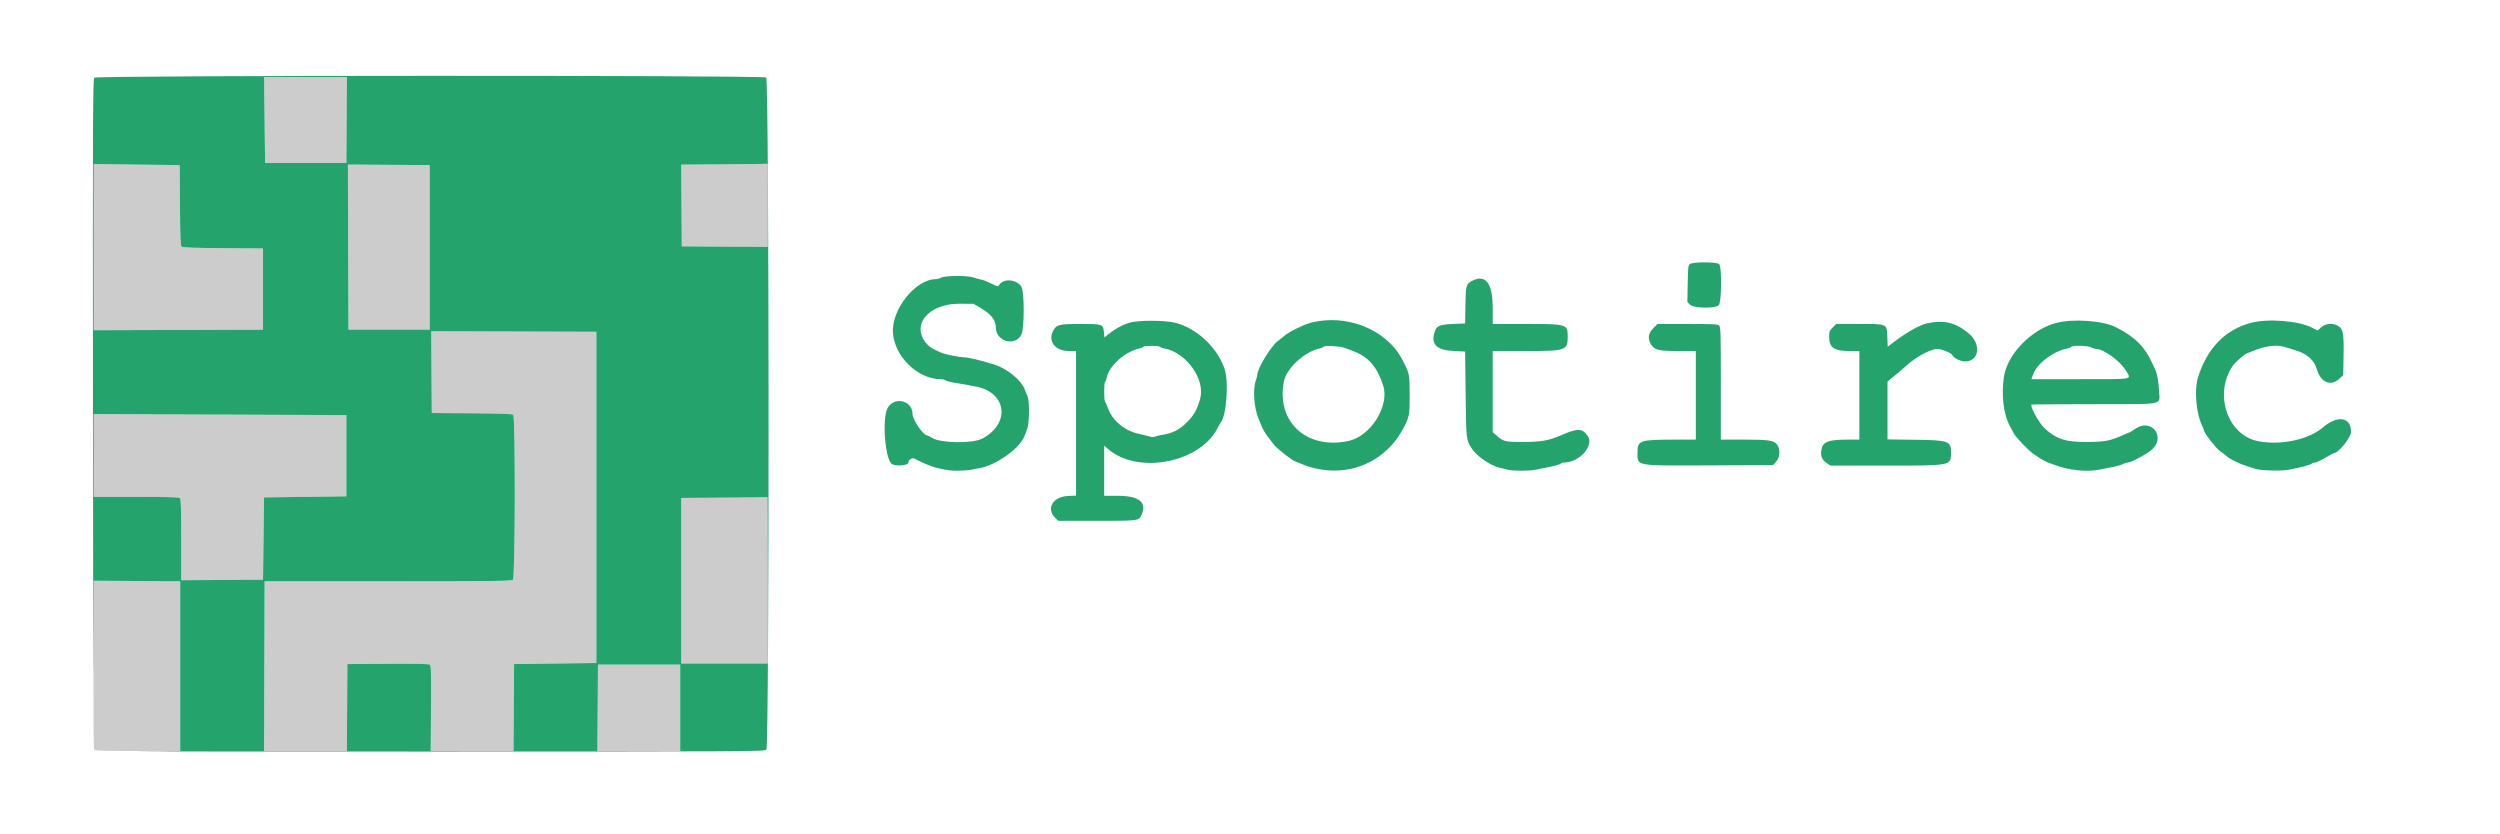
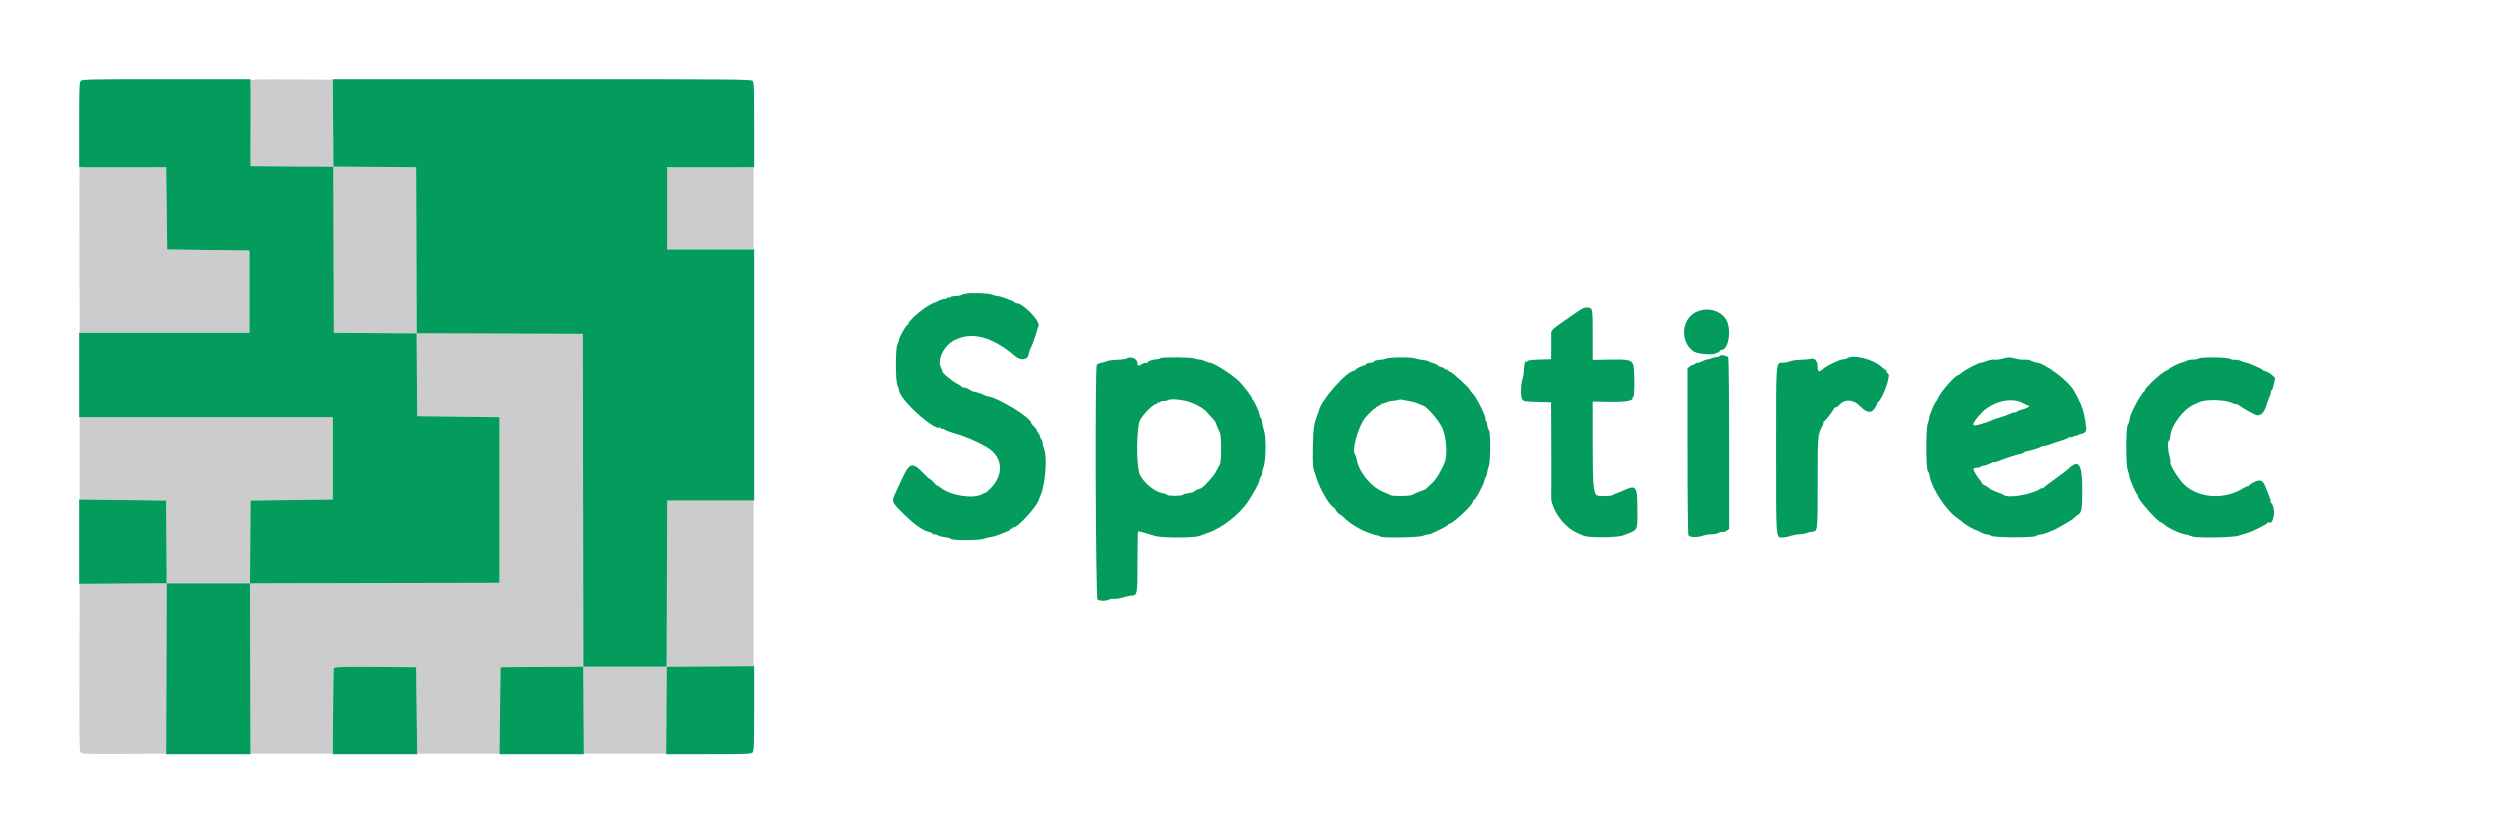
<svg xmlns="http://www.w3.org/2000/svg" id="svg" version="1.1" width="400" height="133.333" viewBox="0, 0, 400,133.333">
  <g id="svgg">
-     <path id="path0" d="M42.333 19.208 L 42.417 26.083 48.917 26.083 L 55.417 26.083 55.460 19.208 L 55.504 12.333 48.877 12.333 L 42.250 12.333 42.333 19.208 M15.000 39.543 L 15.000 52.835 28.542 52.793 L 42.083 52.750 42.083 46.250 L 42.083 39.750 35.681 39.706 C 31.329 39.677,29.209 39.604,29.058 39.479 C 28.883 39.334,28.828 37.961,28.794 32.856 L 28.750 26.417 21.875 26.333 L 15.000 26.250 15.000 39.543 M115.873 26.292 L 108.996 26.337 109.040 32.877 L 109.083 39.417 115.958 39.460 L 122.833 39.504 122.833 32.835 C 122.833 29.167,122.815 26.185,122.792 26.206 C 122.769 26.228,119.655 26.267,115.873 26.292 M55.707 39.540 L 55.750 52.750 62.250 52.750 L 68.750 52.750 68.750 39.583 L 68.750 26.417 62.207 26.373 L 55.665 26.329 55.707 39.540 M69.040 59.541 L 69.083 66.083 75.485 66.127 C 79.872 66.157,81.958 66.229,82.110 66.356 C 82.475 66.658,82.437 92.373,82.071 92.738 C 81.836 92.973,79.793 93.000,62.073 93.000 L 42.337 93.000 42.294 106.583 L 42.250 120.167 48.873 120.167 L 55.496 120.167 55.540 113.208 L 55.583 106.250 62.064 106.206 C 66.767 106.175,68.608 106.215,68.776 106.355 C 68.968 106.514,68.999 107.709,68.962 113.357 L 68.917 120.167 75.540 120.167 L 82.163 120.167 82.207 113.208 L 82.250 106.250 88.833 106.167 L 95.417 106.083 95.417 79.583 L 95.417 53.083 82.206 53.041 L 68.996 52.998 69.040 59.541 M15.000 72.875 L 15.000 79.500 21.800 79.500 C 26.867 79.500,28.651 79.551,28.800 79.700 C 28.949 79.849,29.000 81.560,29.000 86.369 L 29.000 92.837 35.542 92.794 L 42.083 92.750 42.167 86.167 L 42.250 79.583 48.833 79.500 L 55.417 79.417 55.417 72.917 L 55.417 66.417 35.208 66.333 L 15.000 66.250 15.000 72.875 M115.875 79.625 L 109.000 79.670 109.000 92.919 L 109.000 106.167 115.917 106.167 L 122.833 106.167 122.833 92.833 C 122.833 85.500,122.815 79.518,122.792 79.540 C 122.769 79.562,119.656 79.600,115.875 79.625 M14.960 106.250 C 14.936 113.583,14.974 119.711,15.044 119.868 C 15.161 120.129,15.727 120.153,22.002 120.163 L 28.833 120.173 28.833 106.590 L 28.833 93.007 21.919 92.962 L 15.004 92.917 14.960 106.250 M95.629 113.250 L 95.583 120.167 102.208 120.167 L 108.833 120.167 108.833 113.250 L 108.833 106.333 102.254 106.333 L 95.674 106.333 95.629 113.250 " stroke="none" fill="#cccccc" fill-rule="evenodd" />
-     <path id="path1" d="M15.095 12.429 C 14.858 12.666,14.837 17.729,14.874 66.054 C 14.896 95.403,14.934 113.454,14.958 106.167 L 15.002 92.917 21.918 92.962 L 28.833 93.007 28.833 106.585 L 28.833 120.163 22.292 120.209 C 18.694 120.234,39.729 120.254,69.036 120.252 C 119.966 120.250,122.335 120.237,122.619 119.952 C 123.106 119.465,123.080 12.759,122.593 12.403 C 122.075 12.024,15.474 12.049,15.095 12.429 M55.460 19.208 L 55.417 26.083 48.917 26.083 L 42.417 26.083 42.333 19.208 L 42.250 12.333 48.877 12.333 L 55.504 12.333 55.460 19.208 M28.794 32.856 C 28.828 37.961,28.883 39.334,29.058 39.479 C 29.209 39.604,31.329 39.677,35.681 39.706 L 42.083 39.750 42.083 46.250 L 42.083 52.750 28.542 52.793 L 15.000 52.835 15.000 39.543 L 15.000 26.250 21.875 26.333 L 28.750 26.417 28.794 32.856 M122.833 32.835 L 122.833 39.504 115.958 39.460 L 109.083 39.417 109.040 32.877 L 108.996 26.337 115.873 26.292 C 119.655 26.267,122.769 26.228,122.792 26.206 C 122.815 26.185,122.833 29.167,122.833 32.835 M68.750 39.583 L 68.750 52.750 62.250 52.750 L 55.750 52.750 55.707 39.540 L 55.665 26.329 62.207 26.373 L 68.750 26.417 68.750 39.583 M270.407 42.236 C 270.112 42.452,270.079 42.728,270.031 45.400 L 269.979 48.327 270.398 48.747 C 270.982 49.330,274.438 49.395,275.000 48.833 C 275.455 48.379,275.516 42.707,275.071 42.262 C 274.710 41.901,270.895 41.880,270.407 42.236 M150.606 44.418 C 150.343 44.555,149.951 44.667,149.734 44.667 C 146.474 44.667,142.592 49.546,142.873 53.291 C 143.157 57.074,146.869 60.667,150.493 60.667 C 150.827 60.667,151.180 60.747,151.278 60.845 C 151.376 60.943,151.897 61.096,152.436 61.186 C 154.719 61.565,155.141 61.641,156.267 61.874 C 161.118 62.877,161.652 67.804,157.167 70.175 C 155.615 70.995,150.497 70.923,149.133 70.062 C 148.789 69.845,148.442 69.667,148.364 69.667 C 147.725 69.667,146.000 67.152,146.000 66.220 C 146.000 64.033,143.001 63.371,141.998 65.338 C 141.107 67.083,141.613 73.476,142.702 74.239 C 143.292 74.653,145.313 74.481,145.339 74.015 C 145.369 73.479,146.021 73.142,146.459 73.436 C 147.027 73.817,149.050 74.663,149.833 74.847 C 151.560 75.254,152.030 75.319,153.250 75.316 C 153.983 75.315,154.958 75.240,155.417 75.149 C 155.875 75.059,156.475 74.946,156.750 74.897 C 159.344 74.441,163.089 71.803,163.863 69.887 C 164.004 69.536,164.220 68.987,164.344 68.667 C 164.692 67.760,164.748 64.249,164.427 63.467 C 164.284 63.118,164.046 62.541,163.899 62.183 C 163.293 60.714,161.045 58.926,159.021 58.305 C 156.738 57.604,154.873 57.167,154.169 57.167 C 153.602 57.167,151.245 56.702,150.750 56.493 C 149.291 55.875,148.851 55.622,148.394 55.138 C 145.605 52.181,148.428 48.566,153.500 48.598 L 155.750 48.612 156.833 49.235 C 158.547 50.221,159.333 51.211,159.333 52.381 C 159.333 54.625,162.374 55.499,163.420 53.555 C 163.909 52.646,163.920 46.698,163.434 45.894 C 162.687 44.660,160.487 44.493,159.855 45.622 C 159.707 45.887,159.604 45.866,158.607 45.370 C 158.009 45.072,157.272 44.786,156.968 44.733 C 156.665 44.680,156.134 44.531,155.788 44.402 C 154.897 44.068,151.255 44.079,150.606 44.418 M235.550 44.928 C 234.586 45.420,234.513 45.684,234.462 48.863 L 234.417 51.750 232.500 51.833 C 230.210 51.933,229.816 52.122,229.492 53.280 C 228.964 55.164,229.923 56.036,232.667 56.167 L 234.417 56.250 234.500 63.083 C 234.588 70.316,234.591 70.339,235.427 71.677 C 236.241 72.980,238.447 74.510,240.000 74.850 C 240.321 74.920,240.883 75.056,241.250 75.152 C 242.084 75.369,244.670 75.372,245.667 75.157 C 246.079 75.067,246.792 74.927,247.250 74.843 C 248.561 74.606,249.569 74.328,249.742 74.157 C 249.829 74.071,250.071 74.000,250.280 74.000 C 252.737 74.000,255.139 71.237,254.008 69.711 C 253.117 68.510,252.421 68.497,249.812 69.628 C 247.795 70.504,246.550 70.719,243.500 70.717 C 240.910 70.717,240.523 70.626,239.586 69.801 L 238.833 69.138 238.833 62.653 L 238.833 56.167 244.007 56.167 C 250.546 56.167,250.833 56.072,250.833 53.917 C 250.833 51.851,250.778 51.833,244.175 51.833 L 238.833 51.833 238.833 49.245 C 238.833 45.313,237.704 43.828,235.550 44.928 M180.633 51.655 C 179.538 52.005,178.380 52.642,177.396 53.435 L 176.708 53.988 176.626 53.133 C 176.503 51.853,176.446 51.833,172.843 51.834 C 169.355 51.835,168.970 51.941,168.445 53.047 C 167.669 54.683,168.903 56.167,171.039 56.167 L 172.167 56.167 172.167 67.732 L 172.167 79.298 170.875 79.358 C 168.443 79.471,167.338 81.364,168.833 82.858 L 169.308 83.333 175.498 83.333 C 182.078 83.333,182.157 83.324,182.582 82.503 C 183.632 80.472,182.332 79.333,178.961 79.333 L 176.667 79.333 176.667 75.320 L 176.667 71.307 177.330 71.875 C 182.142 75.994,192.115 74.008,194.869 68.382 C 195.026 68.061,195.227 67.712,195.315 67.606 C 196.240 66.490,196.631 61.090,195.935 59.036 C 194.777 55.622,191.558 52.575,188.149 51.669 C 186.434 51.213,182.042 51.205,180.633 51.655 M209.636 51.670 C 208.448 51.994,206.190 53.121,205.500 53.733 C 205.271 53.936,204.804 54.306,204.464 54.556 C 203.372 55.354,201.173 58.962,201.164 59.971 C 201.163 60.124,201.054 60.550,200.921 60.917 C 200.433 62.273,200.641 65.242,201.343 66.917 C 201.419 67.100,201.648 67.662,201.851 68.167 C 202.054 68.671,202.492 69.421,202.826 69.833 C 203.160 70.246,203.605 70.830,203.816 71.132 C 204.180 71.653,206.638 73.606,207.167 73.794 C 207.304 73.842,207.717 74.010,208.083 74.165 C 214.480 76.875,221.292 74.567,224.492 68.605 C 225.494 66.738,225.566 66.363,225.549 63.083 C 225.533 59.825,225.521 59.772,224.376 57.559 C 221.861 52.700,215.369 50.106,209.636 51.670 M328.933 51.685 C 324.976 52.739,321.153 56.707,320.624 60.309 C 320.191 63.259,320.562 66.304,321.582 68.167 C 321.757 68.487,322.035 69.014,322.199 69.336 C 322.510 69.950,324.601 72.133,325.353 72.629 C 325.592 72.787,326.080 73.110,326.436 73.347 C 326.792 73.584,327.346 73.874,327.667 73.992 C 327.987 74.110,328.550 74.318,328.917 74.453 C 331.031 75.237,333.927 75.539,335.750 75.167 C 336.300 75.054,337.087 74.902,337.500 74.828 C 338.571 74.637,339.369 74.415,339.785 74.193 C 339.983 74.087,340.293 74.000,340.475 74.000 C 341.042 74.000,343.780 72.486,344.447 71.803 C 346.500 69.700,344.115 66.915,341.689 68.583 C 341.223 68.904,340.808 69.167,340.768 69.167 C 340.727 69.167,340.332 69.329,339.889 69.528 C 337.614 70.551,336.812 70.705,333.750 70.714 C 330.522 70.723,329.116 70.279,327.282 68.671 C 326.392 67.891,325.000 65.496,325.000 64.744 C 325.000 64.702,329.446 64.667,334.880 64.667 C 346.610 64.667,345.557 64.872,345.451 62.608 C 345.380 61.105,345.155 59.803,344.864 59.217 C 344.783 59.052,344.583 58.617,344.422 58.250 C 343.221 55.525,341.589 53.886,338.552 52.353 C 336.445 51.289,331.666 50.957,328.933 51.685 M360.152 51.656 C 356.019 52.760,353.167 55.689,351.686 60.354 C 351.063 62.314,351.372 66.098,352.313 68.042 C 352.508 68.444,352.667 68.854,352.667 68.955 C 352.667 69.289,354.619 71.777,355.189 72.168 C 355.498 72.380,355.938 72.718,356.167 72.920 C 356.803 73.479,358.307 74.218,359.667 74.640 C 359.988 74.739,360.512 74.905,360.833 75.009 C 361.706 75.291,364.931 75.393,366.083 75.175 C 368.365 74.744,369.647 74.401,369.908 74.151 C 369.995 74.068,370.222 74.000,370.412 74.000 C 370.602 74.000,371.334 73.662,372.038 73.250 C 372.743 72.837,373.369 72.500,373.429 72.500 C 374.152 72.500,376.167 69.990,376.167 69.089 C 376.167 66.714,373.988 66.381,371.651 68.399 C 369.396 70.346,364.886 71.299,361.291 70.587 C 356.392 69.618,354.177 63.055,357.227 58.548 C 357.633 57.949,359.296 56.500,359.578 56.500 C 359.629 56.500,359.988 56.363,360.377 56.195 C 362.429 55.310,364.354 55.085,365.744 55.566 C 366.114 55.694,366.754 55.895,367.167 56.013 C 369.105 56.565,370.265 57.586,370.719 59.139 C 371.323 61.202,372.912 61.863,374.273 60.616 L 374.917 60.026 374.971 56.954 C 375.035 53.358,374.907 52.642,374.117 52.160 C 373.257 51.636,372.144 51.717,371.415 52.357 L 370.819 52.881 369.923 52.427 C 367.730 51.318,362.860 50.934,360.152 51.656 M308.315 51.739 C 307.216 51.980,305.103 53.149,303.308 54.508 L 302.032 55.474 301.974 53.972 C 301.889 51.761,302.041 51.833,297.465 51.833 L 293.800 51.833 293.233 52.400 C 292.717 52.917,292.667 53.054,292.667 53.951 C 292.667 55.614,293.472 56.167,295.895 56.167 L 297.500 56.167 297.500 63.250 L 297.500 70.333 295.542 70.337 C 292.391 70.344,291.536 70.725,291.392 72.189 C 291.304 73.072,291.563 73.611,292.319 74.120 L 292.883 74.500 301.816 74.499 C 312.254 74.498,312.141 74.520,312.161 72.466 C 312.179 70.561,311.819 70.428,306.458 70.361 L 302.000 70.305 302.000 65.671 L 302.000 61.038 303.125 60.120 C 303.744 59.615,304.522 58.951,304.856 58.643 C 306.490 57.133,308.874 55.833,310.010 55.833 C 310.638 55.833,312.230 56.484,312.359 56.793 C 312.555 57.261,313.666 57.833,314.378 57.833 C 316.686 57.833,317.060 55.061,314.984 53.333 C 312.896 51.595,311.018 51.147,308.315 51.739 M264.520 52.520 C 263.734 53.305,263.603 54.137,264.125 55.032 C 264.692 56.003,265.320 56.167,268.493 56.167 L 271.333 56.167 271.333 63.250 L 271.333 70.333 267.708 70.341 C 262.343 70.351,262.000 70.475,262.000 72.398 C 262.000 74.611,261.472 74.516,273.558 74.462 L 283.694 74.417 284.180 73.872 C 284.824 73.151,284.880 71.766,284.292 71.084 C 283.743 70.448,282.983 70.342,278.958 70.337 L 275.333 70.333 275.333 61.345 C 275.333 53.396,275.303 52.327,275.071 52.095 C 274.845 51.869,274.151 51.833,270.008 51.833 L 265.206 51.833 264.520 52.520 M95.417 79.583 L 95.417 106.083 88.833 106.167 L 82.250 106.250 82.207 113.208 L 82.163 120.167 75.540 120.167 L 68.917 120.167 68.962 113.357 C 68.999 107.709,68.968 106.514,68.776 106.355 C 68.608 106.215,66.767 106.175,62.064 106.206 L 55.583 106.250 55.540 113.208 L 55.496 120.167 48.873 120.167 L 42.250 120.167 42.294 106.583 L 42.337 93.000 62.073 93.000 C 79.793 93.000,81.836 92.973,82.071 92.738 C 82.437 92.373,82.475 66.658,82.110 66.356 C 81.958 66.229,79.872 66.157,75.485 66.127 L 69.083 66.083 69.040 59.541 L 68.996 52.998 82.206 53.041 L 95.417 53.083 95.417 79.583 M185.572 55.481 C 185.622 55.562,185.942 55.681,186.283 55.745 C 189.873 56.419,192.931 60.781,191.999 63.902 C 191.490 65.607,191.044 66.403,189.994 67.479 C 188.728 68.777,187.663 69.319,185.833 69.598 C 185.421 69.661,184.950 69.781,184.786 69.865 C 184.603 69.959,184.284 69.953,183.953 69.850 C 183.658 69.758,182.854 69.557,182.167 69.404 C 179.881 68.893,177.986 67.294,177.246 65.250 C 177.081 64.792,176.882 64.345,176.806 64.258 C 176.619 64.046,176.627 61.211,176.814 61.095 C 176.896 61.045,177.011 60.745,177.070 60.429 C 177.419 58.567,180.000 56.258,182.290 55.759 C 182.587 55.694,182.872 55.572,182.925 55.487 C 183.046 55.290,185.450 55.285,185.572 55.481 M215.167 55.660 C 215.487 55.782,216.124 56.024,216.582 56.198 C 218.959 57.103,220.351 58.717,221.308 61.678 C 222.362 64.941,219.319 69.802,215.750 70.558 C 209.022 71.983,204.147 67.467,205.433 61.000 C 205.846 58.921,208.706 56.287,211.123 55.759 C 211.420 55.694,211.709 55.566,211.765 55.475 C 211.906 55.247,214.441 55.385,215.167 55.660 M334.606 55.582 C 334.869 55.719,335.225 55.832,335.399 55.832 C 336.615 55.836,339.359 57.870,340.215 59.401 C 340.981 60.772,341.594 60.667,332.841 60.667 L 325.016 60.667 325.300 59.898 C 325.953 58.130,328.490 56.213,330.790 55.750 C 331.087 55.690,331.372 55.572,331.425 55.487 C 331.584 55.230,334.073 55.304,334.606 55.582 M55.417 72.917 L 55.417 79.417 48.833 79.500 L 42.250 79.583 42.167 86.167 L 42.083 92.750 35.542 92.794 L 29.000 92.837 29.000 86.369 C 29.000 81.560,28.949 79.849,28.800 79.700 C 28.651 79.551,26.867 79.500,21.800 79.500 L 15.000 79.500 15.000 72.875 L 15.000 66.250 35.208 66.333 L 55.417 66.417 55.417 72.917 M122.833 92.833 L 122.833 106.167 115.917 106.167 L 109.000 106.167 109.000 92.919 L 109.000 79.670 115.875 79.625 C 119.656 79.600,122.769 79.562,122.792 79.540 C 122.815 79.518,122.833 85.500,122.833 92.833 M108.833 113.250 L 108.833 120.167 102.208 120.167 L 95.583 120.167 95.629 113.250 L 95.674 106.333 102.254 106.333 L 108.833 106.333 108.833 113.250 " stroke="none" fill="#24a46c" fill-rule="evenodd" />
+     <path id="path0" d="M40.077 12.873 C 40.032 12.989,40.016 16.121,40.040 19.834 L 40.083 26.583 46.707 26.627 L 53.331 26.670 53.374 39.960 L 53.417 53.250 60.040 53.294 L 66.663 53.337 66.706 59.960 L 66.750 66.583 73.333 66.667 L 79.917 66.750 79.917 80.000 L 79.917 93.250 59.956 93.292 L 39.996 93.335 40.040 86.709 L 40.083 80.083 46.667 80.000 L 53.250 79.917 53.250 73.333 L 53.250 66.750 33.000 66.750 L 12.750 66.750 12.750 73.333 L 12.750 79.917 19.667 80.000 L 26.583 80.083 26.627 86.707 L 26.670 93.330 19.710 93.373 L 12.750 93.417 12.711 106.783 C 12.677 118.561,12.703 120.179,12.926 120.402 C 13.146 120.622,14.071 120.651,19.882 120.620 L 26.583 120.583 26.626 106.958 L 26.669 93.333 33.333 93.333 L 39.998 93.333 40.041 106.958 L 40.083 120.583 46.667 120.583 L 53.250 120.583 53.333 113.667 L 53.417 106.750 60.000 106.750 L 66.583 106.750 66.667 113.667 L 66.750 120.583 73.333 120.583 L 79.917 120.583 80.000 113.667 L 80.083 106.750 86.707 106.706 L 93.330 106.663 93.373 113.623 L 93.417 120.583 100.000 120.583 L 106.583 120.583 106.627 113.627 L 106.670 106.670 113.627 106.627 L 120.583 106.583 120.583 93.333 L 120.583 80.083 113.667 80.083 L 106.750 80.083 106.707 93.375 L 106.665 106.667 100.000 106.667 L 93.334 106.667 93.292 80.042 L 93.250 53.417 79.959 53.374 L 66.669 53.331 66.626 40.041 L 66.583 26.750 59.960 26.706 L 53.337 26.663 53.293 19.706 L 53.250 12.750 46.704 12.706 C 41.553 12.672,40.140 12.708,40.077 12.873 M12.744 26.873 C 12.700 26.989,12.683 32.971,12.707 40.167 L 12.750 53.250 26.333 53.250 L 39.917 53.250 39.917 46.667 L 39.917 40.083 33.333 40.000 L 26.750 39.917 26.667 33.333 L 26.583 26.750 19.704 26.706 C 14.289 26.672,12.807 26.708,12.744 26.873 M106.743 26.874 C 106.699 26.989,106.682 29.972,106.706 33.500 L 106.750 39.917 113.667 39.917 L 120.583 39.917 120.583 33.333 L 120.583 26.750 113.704 26.706 C 108.282 26.672,106.807 26.708,106.743 26.874 " stroke="none" fill="#cccccc" fill-rule="evenodd" />
+     <path id="path1" d="M12.929 12.929 C 12.699 13.158,12.667 14.029,12.667 19.970 L 12.667 26.750 19.625 26.750 L 26.583 26.750 26.667 33.333 L 26.750 39.917 33.333 40.000 L 39.917 40.083 39.917 46.667 L 39.917 53.250 26.292 53.250 L 12.667 53.250 12.667 60.000 L 12.667 66.750 32.958 66.750 L 53.250 66.750 53.250 73.333 L 53.250 79.917 46.667 80.000 L 40.083 80.083 40.040 86.708 L 39.996 93.333 33.333 93.333 L 26.670 93.333 26.627 86.708 L 26.583 80.083 19.625 80.000 L 12.667 79.917 12.667 86.667 L 12.667 93.417 19.669 93.371 L 26.671 93.326 26.627 106.996 L 26.583 120.667 33.333 120.667 L 40.083 120.667 40.040 107.001 L 39.996 93.335 59.956 93.292 L 79.917 93.250 79.917 80.000 L 79.917 66.750 73.333 66.667 L 66.750 66.583 66.706 59.957 L 66.663 53.331 79.956 53.374 L 93.250 53.417 93.292 80.040 L 93.334 106.663 86.709 106.706 L 80.083 106.750 80.000 113.708 L 79.917 120.667 86.667 120.667 L 93.417 120.667 93.371 113.667 L 93.326 106.667 100.000 106.667 L 106.674 106.667 106.629 113.667 L 106.583 120.667 113.363 120.667 C 119.304 120.667,120.175 120.634,120.405 120.405 C 120.634 120.175,120.667 119.304,120.667 113.363 L 120.667 106.583 113.666 106.629 L 106.665 106.674 106.707 93.379 L 106.750 80.083 113.708 80.083 L 120.667 80.083 120.667 60.000 L 120.667 39.917 113.708 39.917 L 106.750 39.917 106.750 33.333 L 106.750 26.750 113.708 26.750 L 120.667 26.750 120.667 19.970 C 120.667 14.029,120.634 13.158,120.405 12.929 C 120.168 12.692,116.880 12.667,86.696 12.667 L 53.250 12.667 53.295 19.669 L 53.340 26.670 46.712 26.627 L 40.083 26.583 40.083 19.625 L 40.083 12.667 26.637 12.667 C 14.635 12.667,13.162 12.695,12.929 12.929 M66.626 40.044 L 66.669 53.337 60.043 53.294 L 53.417 53.250 53.374 39.956 L 53.331 26.663 59.957 26.706 L 66.583 26.750 66.626 40.044 M154.494 46.977 C 154.170 47.046,153.814 47.159,153.702 47.228 C 153.590 47.298,153.197 47.358,152.830 47.363 C 152.463 47.369,152.120 47.440,152.069 47.522 C 152.019 47.605,151.912 47.632,151.833 47.583 C 151.754 47.535,151.643 47.571,151.585 47.664 C 151.527 47.757,151.300 47.833,151.079 47.833 C 150.858 47.833,150.412 47.982,150.088 48.164 C 149.765 48.346,149.500 48.459,149.500 48.416 C 149.500 48.372,148.994 48.643,148.375 49.018 C 147.189 49.736,145.333 51.425,145.333 51.786 C 145.333 51.904,145.262 52.000,145.175 52.000 C 144.977 52.000,143.833 54.022,143.833 54.372 C 143.833 54.513,143.723 54.840,143.589 55.099 C 143.248 55.757,143.256 61.033,143.599 61.697 C 143.728 61.946,143.833 62.265,143.833 62.406 C 143.833 63.834,149.653 69.125,150.400 68.377 C 150.455 68.323,150.500 68.372,150.500 68.486 C 150.500 68.601,150.594 68.660,150.708 68.619 C 150.823 68.577,151.029 68.636,151.167 68.749 C 151.304 68.863,151.867 69.086,152.417 69.245 C 152.967 69.404,153.529 69.577,153.667 69.628 C 153.804 69.679,153.954 69.734,154.000 69.750 C 155.608 70.305,157.694 71.331,158.502 71.963 C 160.468 73.500,160.504 76.066,158.589 78.042 C 158.167 78.477,157.768 78.834,157.703 78.834 C 157.637 78.835,157.359 78.952,157.084 79.096 C 155.650 79.843,152.162 79.299,150.561 78.078 C 150.265 77.852,149.975 77.667,149.917 77.667 C 149.859 77.667,149.622 77.442,149.391 77.167 C 149.160 76.892,148.906 76.667,148.827 76.667 C 148.748 76.667,148.207 76.179,147.626 75.583 C 145.978 73.894,145.524 74.027,144.356 76.542 C 144.069 77.160,143.608 78.148,143.333 78.735 C 142.610 80.281,142.604 80.262,144.510 82.161 C 146.268 83.912,147.680 84.911,148.680 85.111 C 148.948 85.165,149.167 85.274,149.167 85.354 C 149.167 85.434,149.339 85.500,149.550 85.500 C 149.761 85.500,150.012 85.579,150.109 85.676 C 150.206 85.773,150.652 85.892,151.101 85.941 C 151.550 85.990,152.022 86.117,152.150 86.223 C 152.483 86.498,156.760 86.483,157.419 86.204 C 157.695 86.088,158.183 85.965,158.502 85.931 C 158.822 85.897,159.458 85.721,159.917 85.539 C 160.375 85.357,160.956 85.126,161.208 85.025 C 161.460 84.924,161.667 84.760,161.667 84.661 C 161.667 84.562,161.742 84.527,161.833 84.583 C 161.925 84.640,162.000 84.607,162.000 84.510 C 162.000 84.413,162.066 84.352,162.147 84.375 C 162.737 84.542,166.157 80.761,166.254 79.833 C 166.259 79.787,166.380 79.487,166.523 79.167 C 167.252 77.535,167.582 73.093,167.067 71.855 C 166.939 71.546,166.833 71.120,166.833 70.908 C 166.833 70.697,166.740 70.425,166.625 70.304 C 166.510 70.182,166.393 69.933,166.363 69.750 C 166.334 69.567,166.222 69.341,166.113 69.249 C 166.005 69.157,165.895 68.970,165.869 68.833 C 165.842 68.696,165.636 68.418,165.410 68.216 C 165.185 68.014,165.000 67.781,165.000 67.697 C 165.000 66.861,159.736 63.620,158.034 63.408 C 157.823 63.382,157.561 63.287,157.450 63.197 C 157.276 63.054,155.898 62.622,155.667 62.637 C 155.621 62.640,155.349 62.498,155.064 62.321 C 154.778 62.145,154.384 62.000,154.189 62.000 C 153.993 62.000,153.833 61.940,153.833 61.867 C 153.833 61.793,153.491 61.567,153.073 61.364 C 152.297 60.987,150.592 59.519,150.748 59.363 C 150.796 59.316,150.736 59.121,150.615 58.930 C 149.855 57.729,150.957 55.335,152.682 54.441 C 155.479 52.989,158.794 53.866,162.464 57.028 C 163.340 57.783,164.483 57.573,164.586 56.639 C 164.611 56.407,164.716 56.075,164.819 55.901 C 165.071 55.472,165.850 53.337,165.914 52.896 C 165.943 52.701,166.051 52.383,166.155 52.189 C 166.549 51.452,163.608 48.409,162.602 48.513 C 162.521 48.522,162.408 48.463,162.352 48.384 C 162.189 48.152,160.128 47.377,159.616 47.355 C 159.359 47.345,158.984 47.247,158.783 47.139 C 158.354 46.909,155.348 46.795,154.494 46.977 M252.159 50.033 C 251.472 50.519,250.362 51.289,249.692 51.745 C 248.563 52.512,248.129 52.955,248.184 53.285 C 248.196 53.357,248.197 54.329,248.186 55.444 L 248.167 57.471 246.327 57.527 C 244.918 57.570,244.450 57.642,244.330 57.833 C 244.243 57.971,244.169 58.008,244.167 57.917 C 244.148 57.307,243.838 58.420,243.836 59.104 C 243.834 59.574,243.732 60.249,243.607 60.604 C 243.297 61.492,243.277 63.525,243.574 63.932 C 243.778 64.211,244.074 64.257,245.986 64.308 L 248.167 64.367 248.196 71.642 C 248.212 75.643,248.207 79.195,248.185 79.536 C 248.116 80.614,249.116 82.612,250.335 83.831 C 251.207 84.703,251.898 85.129,253.417 85.735 C 254.262 86.071,258.746 86.030,259.667 85.676 C 262.192 84.708,261.983 85.079,261.983 81.555 C 261.983 77.813,261.811 77.545,259.948 78.394 C 259.472 78.610,258.896 78.844,258.667 78.914 C 258.438 78.984,258.156 79.116,258.041 79.208 C 257.809 79.394,255.805 79.438,255.522 79.264 C 254.945 78.907,254.833 77.546,254.833 70.845 L 254.833 64.250 257.380 64.299 C 259.979 64.350,261.301 64.143,261.208 63.699 C 261.185 63.590,261.242 63.500,261.333 63.500 C 261.561 63.500,261.551 59.030,261.323 58.374 C 261.048 57.585,260.560 57.477,257.529 57.533 L 254.833 57.583 254.833 53.562 C 254.833 49.216,254.844 49.268,253.912 49.191 C 253.531 49.160,253.101 49.366,252.159 50.033 M271.407 49.906 C 268.998 51.033,268.754 54.722,270.988 56.231 C 271.643 56.674,274.348 56.880,274.580 56.506 C 274.640 56.408,274.760 56.371,274.846 56.425 C 274.932 56.478,275.047 56.404,275.102 56.261 C 275.157 56.117,275.300 56.000,275.420 56.000 C 276.605 56.000,277.109 52.596,276.148 51.082 C 275.223 49.622,273.125 49.102,271.407 49.906 M275.167 56.959 C 275.167 57.034,274.933 57.114,274.648 57.135 C 274.363 57.157,273.993 57.248,273.826 57.337 C 273.659 57.427,273.385 57.500,273.217 57.500 C 273.049 57.500,272.640 57.646,272.307 57.824 C 271.975 58.002,271.659 58.104,271.606 58.050 C 271.552 57.996,271.382 58.057,271.228 58.185 C 271.075 58.312,270.904 58.401,270.849 58.383 C 270.795 58.364,270.581 58.476,270.375 58.631 L 270.000 58.912 270.003 72.165 C 270.004 79.453,270.070 85.520,270.150 85.645 C 270.359 85.976,271.541 86.029,272.348 85.745 C 272.730 85.610,273.389 85.497,273.813 85.494 C 274.237 85.491,274.767 85.386,274.992 85.262 C 275.216 85.138,275.498 85.074,275.618 85.120 C 275.738 85.166,276.022 85.081,276.249 84.932 L 276.663 84.662 276.663 71.066 C 276.663 63.208,276.599 57.351,276.511 57.187 C 276.356 56.898,275.167 56.697,275.167 56.959 M180.289 57.348 C 180.127 57.442,179.413 57.541,178.701 57.567 C 177.990 57.594,177.260 57.694,177.079 57.791 C 176.898 57.888,176.495 58.007,176.183 58.056 C 175.871 58.105,175.554 58.244,175.479 58.364 C 175.182 58.838,175.303 95.612,175.603 95.912 C 175.880 96.189,177.073 96.181,177.530 95.898 C 177.642 95.829,178.009 95.788,178.345 95.808 C 178.681 95.828,179.295 95.729,179.710 95.588 C 180.124 95.448,180.678 95.319,180.940 95.303 C 181.990 95.238,181.980 95.287,181.995 89.950 C 182.002 87.284,182.040 85.071,182.078 85.033 C 182.145 84.966,183.247 85.255,184.833 85.755 C 185.848 86.075,191.121 86.081,191.886 85.763 C 192.178 85.642,192.792 85.418,193.250 85.265 C 195.518 84.509,198.327 82.311,199.727 80.196 C 200.667 78.777,201.500 77.232,201.500 76.907 C 201.500 76.768,201.620 76.472,201.766 76.249 C 201.912 76.026,201.997 75.748,201.954 75.630 C 201.911 75.513,201.990 75.154,202.130 74.833 C 202.529 73.913,202.615 70.068,202.261 68.986 C 202.108 68.519,201.963 67.875,201.938 67.555 C 201.913 67.235,201.822 66.922,201.738 66.861 C 201.653 66.800,201.557 66.563,201.525 66.333 C 201.453 65.814,200.674 64.126,200.431 63.961 C 200.331 63.894,200.307 63.837,200.377 63.836 C 200.589 63.832,198.907 61.629,198.138 60.903 C 196.931 59.766,194.002 57.938,193.531 58.029 C 193.468 58.041,193.129 57.924,192.778 57.768 C 192.426 57.612,192.014 57.499,191.861 57.518 C 191.708 57.537,191.366 57.463,191.101 57.354 C 190.581 57.141,185.667 57.104,185.667 57.312 C 185.667 57.377,185.498 57.441,185.292 57.456 C 184.467 57.514,183.857 57.688,183.665 57.919 C 183.553 58.053,183.392 58.120,183.307 58.067 C 183.222 58.014,182.970 58.090,182.749 58.236 C 182.210 58.588,182.000 58.569,182.000 58.167 C 182.000 57.415,180.998 56.935,180.289 57.348 M221.754 57.374 C 221.582 57.471,221.110 57.563,220.706 57.580 C 220.302 57.597,219.913 57.705,219.842 57.820 C 219.771 57.934,219.665 58.022,219.606 58.014 C 219.548 58.006,219.481 58.006,219.458 58.014 C 219.435 58.022,219.241 58.047,219.026 58.070 C 218.812 58.094,218.578 58.207,218.508 58.321 C 218.437 58.435,218.348 58.503,218.309 58.473 C 218.192 58.379,216.833 59.041,216.833 59.192 C 216.833 59.270,216.736 59.333,216.616 59.333 C 215.514 59.333,211.270 64.150,211.036 65.667 C 211.029 65.712,210.936 65.975,210.829 66.250 C 210.215 67.829,210.117 68.494,210.057 71.500 C 210.012 73.796,210.054 74.754,210.223 75.250 C 210.347 75.617,210.545 76.217,210.662 76.583 C 211.194 78.251,212.702 80.829,213.347 81.174 C 213.523 81.268,213.667 81.417,213.667 81.506 C 213.667 81.681,214.271 82.333,214.433 82.333 C 214.488 82.333,214.741 82.540,214.996 82.792 C 216.378 84.159,218.676 85.353,220.667 85.739 C 220.713 85.748,220.831 85.806,220.929 85.869 C 221.299 86.105,227.020 85.996,227.629 85.742 C 227.947 85.609,228.349 85.500,228.523 85.500 C 228.696 85.500,228.968 85.430,229.127 85.345 C 229.286 85.259,229.923 84.953,230.542 84.664 C 231.160 84.375,231.667 84.070,231.667 83.986 C 231.667 83.902,231.738 83.833,231.825 83.833 C 232.403 83.833,235.667 80.802,235.667 80.265 C 235.667 80.139,235.767 79.997,235.890 79.950 C 236.166 79.844,237.448 77.403,237.526 76.833 C 237.558 76.604,237.654 76.366,237.740 76.304 C 237.826 76.242,237.912 75.956,237.932 75.669 C 237.952 75.381,238.069 74.907,238.192 74.615 C 238.496 73.896,238.509 69.162,238.209 68.800 C 238.094 68.662,237.987 68.332,237.970 68.066 C 237.953 67.801,237.859 67.478,237.761 67.349 C 237.663 67.221,237.608 67.108,237.639 67.099 C 237.947 67.010,236.383 63.767,235.656 62.988 C 235.387 62.700,235.167 62.404,235.167 62.329 C 235.167 62.126,232.290 59.500,232.067 59.500 C 231.961 59.500,231.781 59.388,231.668 59.252 C 231.555 59.115,231.396 59.045,231.314 59.095 C 231.233 59.145,231.167 59.116,231.167 59.029 C 231.167 58.895,230.944 58.795,230.371 58.669 C 230.305 58.655,230.137 58.542,230.000 58.418 C 229.862 58.294,229.525 58.139,229.250 58.073 C 228.975 58.008,228.661 57.884,228.553 57.799 C 228.445 57.714,228.032 57.618,227.636 57.585 C 227.240 57.552,226.699 57.442,226.434 57.341 C 225.832 57.111,222.179 57.137,221.754 57.374 M295.500 57.333 C 295.362 57.422,295.065 57.496,294.838 57.497 C 294.381 57.500,292.197 58.542,291.720 58.985 C 291.047 59.611,290.833 59.551,290.833 58.738 C 290.833 57.756,290.396 57.237,289.718 57.415 C 289.461 57.482,288.688 57.553,288.000 57.573 C 287.313 57.592,286.585 57.696,286.384 57.805 C 286.183 57.913,285.710 58.014,285.333 58.029 C 284.096 58.077,284.171 57.178,284.171 72.000 C 284.171 86.727,284.115 86.000,285.238 86.000 C 285.543 86.000,286.100 85.891,286.478 85.758 C 286.856 85.624,287.521 85.500,287.957 85.482 C 288.393 85.463,288.888 85.379,289.057 85.293 C 289.225 85.208,289.630 85.114,289.955 85.084 C 290.841 85.002,290.828 85.115,290.831 77.295 C 290.833 69.630,290.840 69.553,291.606 68.125 C 291.741 67.873,291.792 67.666,291.718 67.664 C 291.644 67.663,291.658 67.606,291.750 67.539 C 292.044 67.323,293.269 65.760,293.381 65.458 C 293.441 65.298,293.595 65.167,293.724 65.167 C 293.854 65.167,294.062 65.042,294.188 64.890 C 295.094 63.792,296.521 63.844,297.652 65.017 C 298.705 66.109,299.479 66.171,300.047 65.208 C 300.249 64.865,300.391 64.554,300.360 64.519 C 300.330 64.483,300.373 64.408,300.456 64.352 C 301.224 63.835,302.597 59.970,302.083 59.773 C 301.946 59.720,301.833 59.562,301.833 59.422 C 301.833 59.282,301.766 59.167,301.684 59.167 C 301.602 59.167,301.294 58.942,301.000 58.667 C 299.690 57.443,296.519 56.675,295.500 57.333 M320.305 57.411 C 319.877 57.529,319.330 57.588,319.091 57.542 C 318.851 57.496,318.302 57.597,317.869 57.765 C 317.437 57.934,317.024 58.055,316.952 58.034 C 316.724 57.968,314.358 59.189,313.911 59.603 C 313.676 59.821,313.425 60.000,313.355 60.000 C 312.884 60.000,310.576 62.597,310.117 63.641 C 310.011 63.884,309.876 64.121,309.818 64.167 C 309.692 64.267,309.157 65.293,309.167 65.417 C 309.170 65.464,309.063 65.717,308.929 65.977 C 308.794 66.237,308.686 66.593,308.690 66.767 C 308.693 66.941,308.584 67.383,308.447 67.750 C 308.120 68.626,308.130 74.971,308.459 75.367 C 308.574 75.505,308.700 75.836,308.739 76.101 C 309.035 78.104,311.396 81.707,313.225 82.947 C 313.605 83.205,313.956 83.468,314.004 83.531 C 314.225 83.825,316.107 84.911,316.290 84.851 C 316.313 84.844,316.596 84.987,316.921 85.169 C 317.245 85.351,317.662 85.500,317.847 85.500 C 318.032 85.500,318.401 85.613,318.667 85.750 C 319.245 86.049,325.589 86.046,325.798 85.746 C 325.863 85.653,326.166 85.553,326.471 85.524 C 326.776 85.496,327.301 85.352,327.638 85.205 C 327.975 85.057,328.287 84.926,328.333 84.912 C 328.964 84.727,331.763 83.080,331.955 82.782 C 332.026 82.673,332.233 82.501,332.417 82.400 C 333.071 82.041,333.162 81.552,333.164 78.386 C 333.168 74.226,332.602 73.375,330.927 75.020 C 330.738 75.205,329.796 75.921,328.834 76.609 C 327.873 77.298,327.030 77.949,326.962 78.056 C 326.894 78.163,326.837 78.185,326.836 78.106 C 326.834 78.027,326.665 78.070,326.458 78.203 C 325.010 79.138,321.338 79.765,320.613 79.202 C 320.505 79.118,320.006 78.907,319.503 78.733 C 319.001 78.559,318.454 78.282,318.288 78.118 C 318.122 77.954,317.800 77.749,317.572 77.663 C 317.345 77.576,317.109 77.373,317.050 77.211 C 316.990 77.049,316.893 76.879,316.834 76.833 C 316.518 76.586,315.664 75.140,315.751 74.999 C 315.807 74.908,316.069 74.833,316.333 74.833 C 316.598 74.833,316.860 74.758,316.917 74.667 C 316.973 74.575,317.185 74.500,317.387 74.500 C 317.590 74.500,318.027 74.354,318.359 74.176 C 318.692 73.998,319.003 73.892,319.052 73.940 C 319.100 73.989,319.389 73.921,319.695 73.789 C 320.502 73.440,322.851 72.668,323.311 72.600 C 323.527 72.568,323.752 72.476,323.811 72.396 C 323.869 72.316,324.067 72.230,324.250 72.204 C 324.822 72.126,326.409 71.631,326.575 71.479 C 326.662 71.399,326.903 71.333,327.111 71.333 C 327.319 71.333,327.735 71.227,328.036 71.097 C 328.337 70.967,329.033 70.730,329.583 70.571 C 330.133 70.411,330.739 70.180,330.930 70.056 C 331.121 69.933,331.325 69.881,331.384 69.940 C 331.443 69.999,331.606 69.953,331.746 69.837 C 331.886 69.721,332.000 69.675,332.000 69.735 C 332.000 69.796,332.155 69.762,332.344 69.661 C 332.533 69.560,332.841 69.447,333.028 69.411 C 333.670 69.288,333.868 68.982,333.774 68.259 C 333.445 65.726,333.171 64.923,331.798 62.466 C 330.910 60.876,327.031 58.000,325.775 58.000 C 325.652 58.000,325.310 57.880,325.015 57.733 C 324.712 57.581,324.252 57.499,323.956 57.542 C 323.668 57.584,323.054 57.518,322.591 57.395 C 321.589 57.128,321.326 57.130,320.305 57.411 M351.760 57.361 C 351.583 57.466,351.174 57.542,350.853 57.530 C 350.532 57.518,350.047 57.618,349.776 57.754 C 349.504 57.889,349.214 58.000,349.130 58.000 C 348.864 58.000,347.202 58.808,347.088 58.993 C 347.027 59.091,346.725 59.277,346.418 59.405 C 345.766 59.678,343.167 62.103,343.167 62.439 C 343.167 62.564,343.100 62.667,343.019 62.667 C 342.868 62.667,341.747 64.513,341.348 65.417 C 341.227 65.692,341.057 66.054,340.971 66.221 C 340.885 66.388,340.780 66.794,340.738 67.123 C 340.696 67.453,340.569 67.833,340.456 67.970 C 340.129 68.363,340.117 74.367,340.441 75.242 C 340.579 75.613,340.692 76.029,340.692 76.167 C 340.693 76.547,341.692 78.892,341.942 79.100 C 342.063 79.201,342.123 79.322,342.075 79.369 C 341.806 79.639,345.280 83.583,345.786 83.583 C 345.852 83.583,346.071 83.733,346.272 83.917 C 346.937 84.522,349.016 85.476,349.792 85.532 C 350.090 85.553,350.333 85.634,350.333 85.712 C 350.333 85.790,350.403 85.810,350.488 85.757 C 350.574 85.704,350.687 85.732,350.741 85.818 C 350.917 86.103,357.135 86.030,358.083 85.732 C 358.542 85.588,359.179 85.395,359.500 85.304 C 360.363 85.057,362.833 83.823,362.833 83.639 C 362.833 83.552,362.894 83.518,362.968 83.564 C 363.810 84.084,364.206 81.372,363.416 80.499 C 363.279 80.347,363.207 80.182,363.257 80.132 C 363.307 80.082,363.238 79.788,363.104 79.479 C 362.970 79.170,362.695 78.485,362.493 77.956 C 362.046 76.785,361.684 76.634,360.588 77.165 C 360.173 77.365,359.833 77.611,359.833 77.709 C 359.833 77.808,359.788 77.843,359.732 77.787 C 359.676 77.731,359.357 77.858,359.023 78.068 C 355.981 79.989,351.892 79.771,349.505 77.561 C 348.575 76.701,347.035 74.187,347.284 73.938 C 347.337 73.885,347.253 73.392,347.099 72.841 C 346.814 71.825,346.796 70.671,347.064 70.477 C 347.145 70.418,347.232 70.080,347.257 69.727 C 347.374 68.104,349.335 65.483,350.984 64.746 C 351.314 64.598,351.733 64.408,351.917 64.323 C 352.922 63.858,356.163 63.948,357.114 64.468 C 357.314 64.577,357.627 64.667,357.808 64.667 C 357.990 64.667,358.164 64.727,358.194 64.800 C 358.250 64.933,360.313 66.139,360.885 66.373 C 361.579 66.657,362.234 66.120,362.573 64.988 C 362.748 64.404,362.990 63.736,363.111 63.505 C 363.232 63.273,363.332 62.957,363.332 62.802 C 363.333 62.646,363.403 62.476,363.489 62.424 C 363.574 62.371,363.732 61.906,363.839 61.391 L 364.033 60.455 363.475 59.970 C 363.168 59.703,362.710 59.442,362.458 59.388 C 362.206 59.335,362.000 59.240,362.000 59.178 C 362.000 59.115,361.681 58.930,361.292 58.766 C 360.902 58.602,360.344 58.362,360.051 58.231 C 359.759 58.100,359.459 58.007,359.385 58.023 C 359.311 58.038,358.957 57.922,358.600 57.763 C 358.242 57.604,357.799 57.514,357.616 57.562 C 357.432 57.610,357.087 57.548,356.849 57.425 C 356.289 57.135,352.229 57.084,351.760 57.361 M189.667 64.123 C 190.705 64.333,192.318 65.146,192.917 65.762 C 193.668 66.535,194.427 67.401,194.473 67.539 C 194.625 67.989,195.038 68.968,195.186 69.230 C 195.448 69.694,195.432 74.068,195.167 74.333 C 195.121 74.379,194.870 74.843,194.610 75.364 C 194.194 76.198,192.403 78.153,192.040 78.170 C 191.808 78.181,191.000 78.581,191.000 78.686 C 191.000 78.743,190.628 78.840,190.174 78.900 C 189.719 78.960,189.302 79.082,189.247 79.171 C 189.120 79.377,186.885 79.385,186.759 79.181 C 186.707 79.097,186.378 78.981,186.028 78.921 C 184.780 78.710,183.007 77.265,182.375 75.943 C 181.783 74.703,181.803 68.471,182.403 67.227 C 182.816 66.372,184.498 64.667,184.930 64.667 C 185.060 64.667,185.167 64.587,185.167 64.490 C 185.167 64.393,185.236 64.357,185.322 64.410 C 185.407 64.462,185.524 64.429,185.582 64.336 C 185.639 64.243,185.926 64.166,186.218 64.164 C 186.511 64.163,186.862 64.085,187.000 63.992 C 187.264 63.814,188.415 63.870,189.667 64.123 M225.417 64.160 C 225.875 64.231,226.550 64.420,226.917 64.581 C 227.283 64.741,227.621 64.881,227.667 64.890 C 228.289 65.022,230.147 67.157,230.756 68.441 C 231.434 69.869,231.641 72.827,231.148 74.019 C 230.568 75.419,229.802 76.676,229.169 77.270 C 228.789 77.626,228.357 78.029,228.209 78.167 C 228.062 78.304,227.898 78.410,227.845 78.403 C 227.732 78.386,226.381 78.942,225.939 79.188 C 225.555 79.401,222.738 79.426,222.456 79.219 C 222.343 79.136,221.800 78.889,221.250 78.669 C 219.422 77.939,217.435 75.511,217.090 73.583 C 217.024 73.217,216.895 72.825,216.803 72.714 C 216.310 72.118,217.099 68.983,218.199 67.165 C 218.486 66.692,219.837 65.333,220.022 65.333 C 220.102 65.333,220.167 65.254,220.167 65.157 C 220.167 65.060,220.242 65.027,220.333 65.083 C 220.425 65.140,220.500 65.107,220.500 65.010 C 220.500 64.913,220.612 64.833,220.750 64.833 C 220.887 64.833,221.000 64.754,221.000 64.657 C 221.000 64.560,221.062 64.518,221.137 64.565 C 221.212 64.612,221.483 64.541,221.739 64.408 C 221.995 64.275,222.440 64.159,222.727 64.150 C 223.015 64.141,223.438 64.074,223.667 64.000 C 223.896 63.927,224.196 63.904,224.333 63.949 C 224.471 63.994,224.958 64.089,225.417 64.160 M323.857 64.599 C 324.190 64.809,324.509 64.935,324.565 64.879 C 324.621 64.824,324.667 64.856,324.667 64.952 C 324.667 65.135,324.070 65.414,323.290 65.596 C 323.037 65.655,322.789 65.770,322.739 65.852 C 322.688 65.933,322.494 66.000,322.308 66.000 C 322.121 66.000,321.769 66.106,321.526 66.235 C 321.282 66.365,320.633 66.602,320.083 66.762 C 319.533 66.922,318.971 67.111,318.833 67.181 C 318.599 67.301,318.020 67.529,317.833 67.575 C 317.787 67.586,317.317 67.735,316.788 67.905 C 315.341 68.371,315.393 67.873,316.973 66.145 C 318.780 64.167,322.016 63.441,323.857 64.599 M53.413 106.873 C 53.371 106.989,53.316 110.140,53.293 113.875 L 53.250 120.667 60.000 120.667 L 66.750 120.667 66.667 113.708 L 66.583 106.750 60.037 106.706 C 54.888 106.672,53.474 106.708,53.413 106.873 " stroke="none" fill="#049c5c" fill-rule="evenodd" />
  </g>
</svg>
